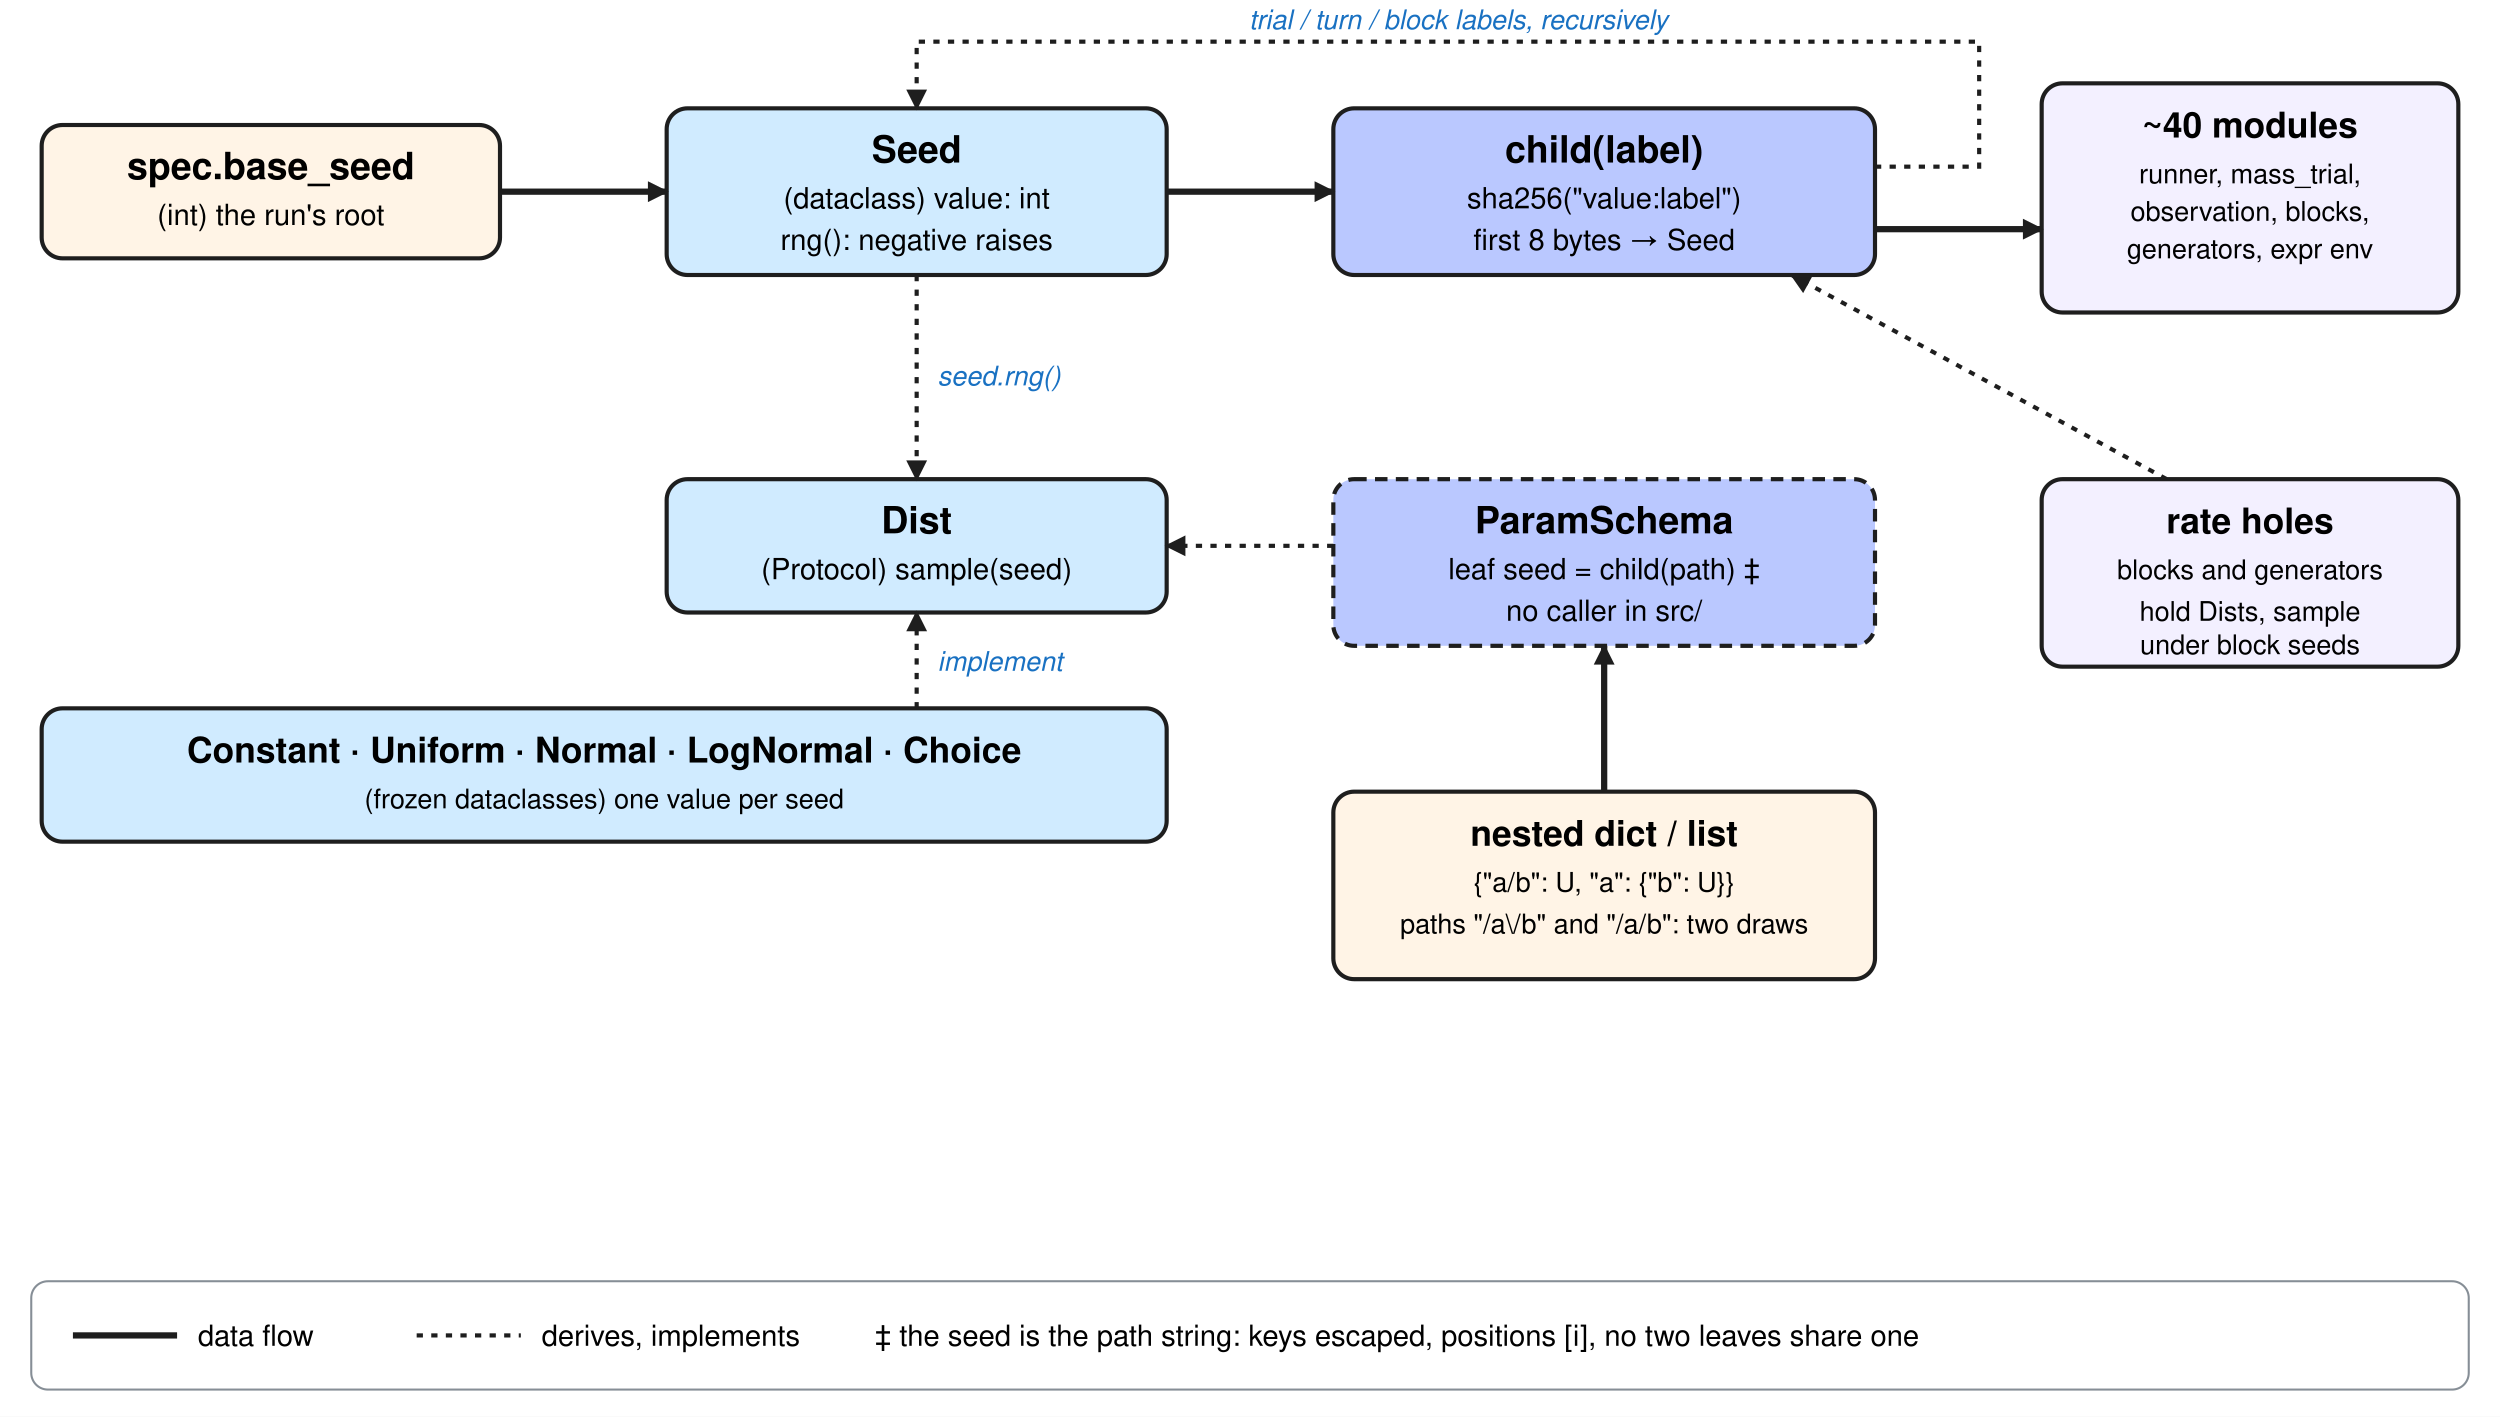
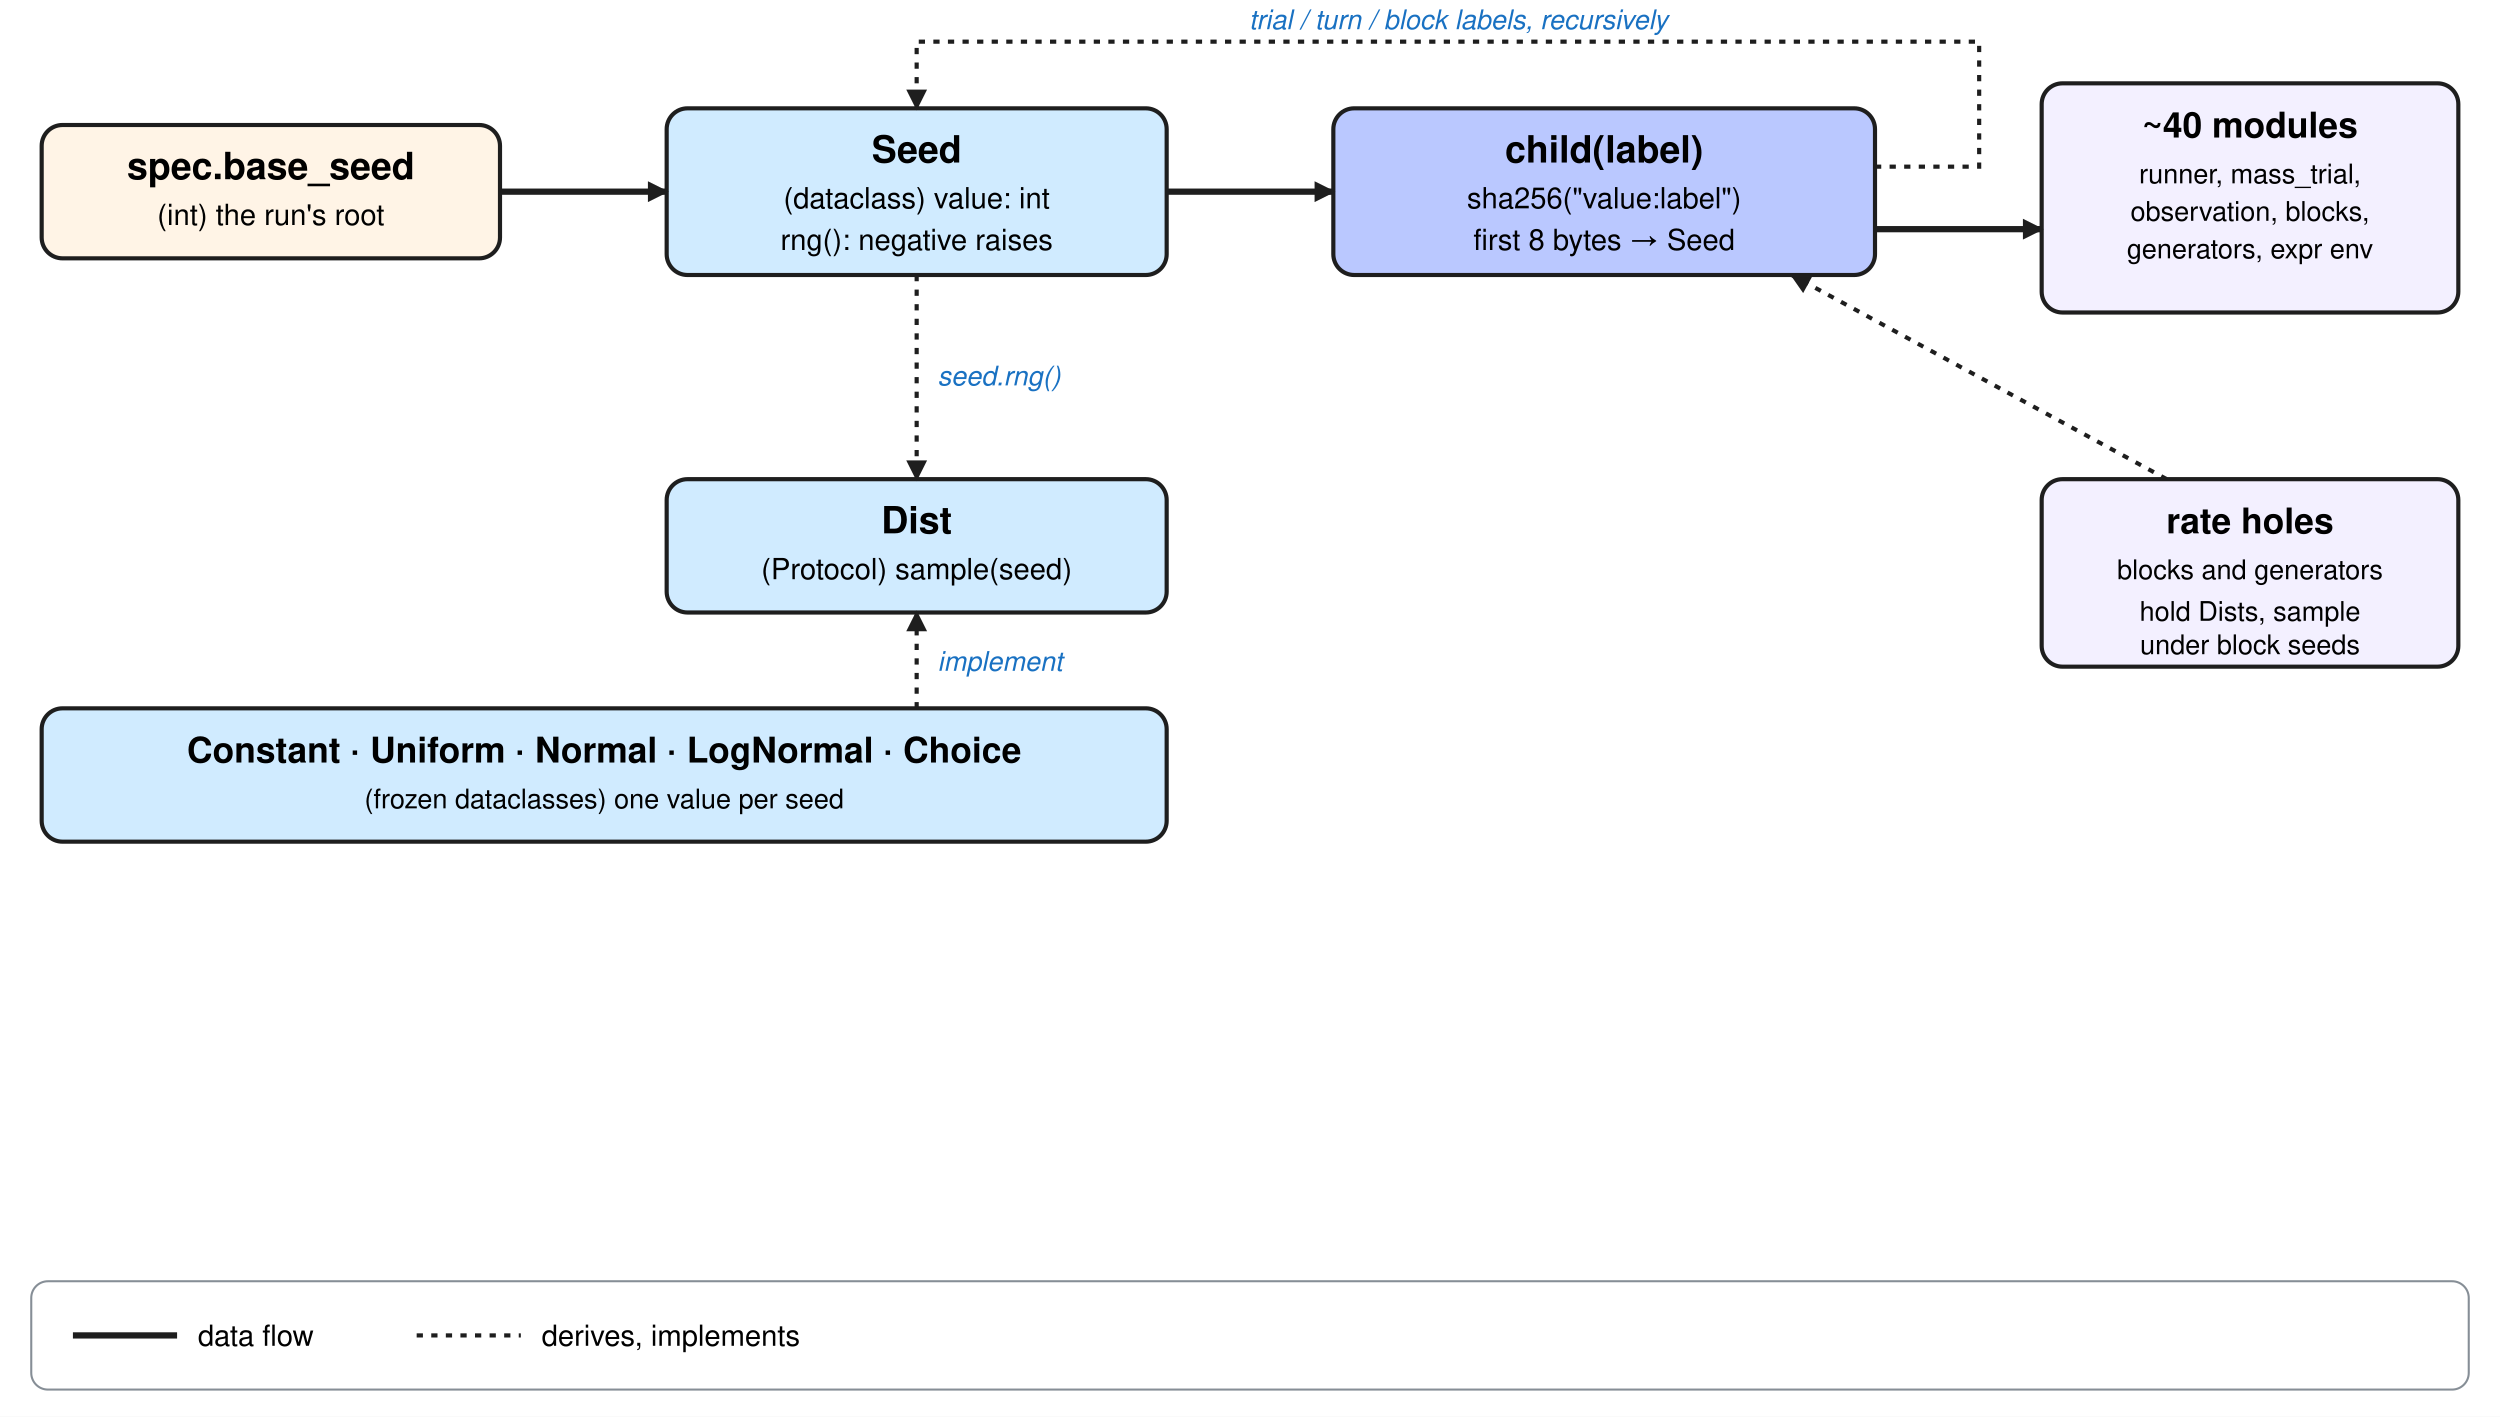
<svg xmlns="http://www.w3.org/2000/svg" width="2400" height="1360" viewBox="0 0 1200 680" font-family="Helvetica, Arial, sans-serif">
  <defs>
    <marker id="arrowhead" viewBox="0 0 10 10" refX="9" refY="5" markerUnits="userSpaceOnUse" markerWidth="10" markerHeight="10" orient="auto-start-reverse">
      <polygon id="arrowhead-shape" points="0,0 10,5 0,10" fill="#1e1e1e" />
    </marker>
  </defs>
  <rect id="bg" x="0" y="0" width="1200" height="680" fill="#ffffff" />
  <g id="n-base">
    <rect id="n-base-box" x="20" y="60" width="220" height="64" rx="10" fill="#fff4e6" stroke="#1e1e1e" stroke-width="2" />
    <text id="n-base-name" x="130" y="86" font-size="18" font-weight="600" text-anchor="middle">spec.base_seed</text>
    <text id="n-base-kind" x="130" y="108" font-size="14" text-anchor="middle">(int) the run's root</text>
  </g>
  <g id="n-seed">
    <rect id="n-seed-box" x="320" y="52" width="240" height="80" rx="10" fill="#d0ebff" stroke="#1e1e1e" stroke-width="2" />
    <text id="n-seed-name" x="440" y="78" font-size="18" font-weight="600" text-anchor="middle">Seed</text>
    <text id="n-seed-kind" x="440" y="100" font-size="14" text-anchor="middle">(dataclass) value: int</text>
    <text id="n-seed-kind2" x="440" y="120" font-size="14" text-anchor="middle">rng(): negative raises</text>
  </g>
  <line id="e-base-seed" x1="240" y1="92" x2="320" y2="92" stroke="#1e1e1e" stroke-width="3" marker-end="url(#arrowhead)" />
  <g id="n-child">
    <rect id="n-child-box" x="640" y="52" width="260" height="80" rx="10" fill="#bac8ff" stroke="#1e1e1e" stroke-width="2" />
    <text id="n-child-name" x="770" y="78" font-size="18" font-weight="600" text-anchor="middle">child(label)</text>
    <text id="n-child-kind" x="770" y="100" font-size="14" text-anchor="middle">sha256("value:label")</text>
    <text id="n-child-kind2" x="770" y="120" font-size="14" text-anchor="middle">first 8 bytes → Seed</text>
  </g>
  <line id="e-seed-child" x1="560" y1="92" x2="640" y2="92" stroke="#1e1e1e" stroke-width="3" marker-end="url(#arrowhead)" />
  <path id="e-child-loop" d="M 900 80 L 950 80 L 950 20 L 440 20 L 440 52" fill="none" stroke="#1e1e1e" stroke-width="2" stroke-dasharray="3 4" marker-end="url(#arrowhead)" />
  <text id="l-child-loop" x="700" y="14" font-size="13" fill="#1971c2" font-style="italic" text-anchor="middle">trial / turn / block labels, recursively</text>
  <g id="n-users">
    <rect id="n-users-box" x="980" y="40" width="200" height="110" rx="10" fill="#f3f0ff" stroke="#1e1e1e" stroke-width="2" />
    <text id="n-users-name" x="1080" y="66" font-size="17" font-weight="600" text-anchor="middle">~40 modules</text>
    <text id="n-users-k1" x="1080" y="88" font-size="13" text-anchor="middle">runner, mass_trial,</text>
    <text id="n-users-k2" x="1080" y="106" font-size="13" text-anchor="middle">observation, blocks,</text>
    <text id="n-users-k3" x="1080" y="124" font-size="13" text-anchor="middle">generators, expr env</text>
  </g>
  <line id="e-child-users" x1="900" y1="110" x2="980" y2="110" stroke="#1e1e1e" stroke-width="3" marker-end="url(#arrowhead)" />
  <g id="n-proto">
    <rect id="n-proto-box" x="320" y="230" width="240" height="64" rx="10" fill="#d0ebff" stroke="#1e1e1e" stroke-width="2" />
    <text id="n-proto-name" x="440" y="256" font-size="18" font-weight="600" text-anchor="middle">Dist</text>
    <text id="n-proto-kind" x="440" y="278" font-size="14" text-anchor="middle">(Protocol) sample(seed)</text>
  </g>
  <line id="e-seed-proto" x1="440" y1="132" x2="440" y2="230" stroke="#1e1e1e" stroke-width="2" stroke-dasharray="3 4" marker-end="url(#arrowhead)" />
  <text id="l-seed-proto" x="450" y="185" font-size="13" fill="#1971c2" font-style="italic">seed.rng()</text>
  <g id="n-impls">
    <rect id="n-impls-box" x="20" y="340" width="540" height="64" rx="10" fill="#d0ebff" stroke="#1e1e1e" stroke-width="2" />
    <text id="n-impls-name" x="290" y="366" font-size="17" font-weight="600" text-anchor="middle">Constant · Uniform · Normal · LogNormal · Choice</text>
    <text id="n-impls-kind" x="290" y="388" font-size="13" text-anchor="middle">(frozen dataclasses) one value per seed</text>
  </g>
  <line id="e-impls-proto" x1="440" y1="340" x2="440" y2="294" stroke="#1e1e1e" stroke-width="2" stroke-dasharray="3 4" marker-end="url(#arrowhead)" />
  <text id="l-impls-proto" x="450" y="322" font-size="13" fill="#1971c2" font-style="italic">implement</text>
-   <g id="n-ps">
-     <rect id="n-ps-box" x="640" y="230" width="260" height="80" rx="10" fill="#bac8ff" stroke="#1e1e1e" stroke-width="2" stroke-dasharray="6 4" />
-     <text id="n-ps-name" x="770" y="256" font-size="18" font-weight="600" text-anchor="middle">ParamSchema</text>
-     <text id="n-ps-kind" x="770" y="278" font-size="14" text-anchor="middle">leaf seed = child(path) ‡</text>
-     <text id="n-ps-kind2" x="770" y="298" font-size="14" text-anchor="middle">no caller in src/</text>
-   </g>
-   <line id="e-ps-proto" x1="640" y1="262" x2="560" y2="262" stroke="#1e1e1e" stroke-width="2" stroke-dasharray="3 4" marker-end="url(#arrowhead)" />
-   <g id="n-tree">
-     <rect id="n-tree-box" x="640" y="380" width="260" height="90" rx="10" fill="#fff4e6" stroke="#1e1e1e" stroke-width="2" />
-     <text id="n-tree-name" x="770" y="406" font-size="17" font-weight="600" text-anchor="middle">nested dict / list</text>
-     <text id="n-tree-k1" x="770" y="428" font-size="13" text-anchor="middle">{"a/b": U, "a": {"b": U}}</text>
-     <text id="n-tree-k2" x="770" y="448" font-size="13" text-anchor="middle">paths "/a\/b" and "/a/b": two draws</text>
-   </g>
-   <line id="e-tree-ps" x1="770" y1="380" x2="770" y2="310" stroke="#1e1e1e" stroke-width="3" marker-end="url(#arrowhead)" />
  <g id="n-blocks">
    <rect id="n-blocks-box" x="980" y="230" width="200" height="90" rx="10" fill="#f3f0ff" stroke="#1e1e1e" stroke-width="2" />
    <text id="n-blocks-name" x="1080" y="256" font-size="17" font-weight="600" text-anchor="middle">rate holes</text>
    <text id="n-blocks-k1" x="1080" y="278" font-size="13" text-anchor="middle">blocks and generators</text>
    <text id="n-blocks-k2" x="1080" y="298" font-size="13" text-anchor="middle">hold Dists, sample</text>
    <text id="n-blocks-k3" x="1080" y="314" font-size="13" text-anchor="middle">under block seeds</text>
  </g>
  <line id="e-blocks-child" x1="1040" y1="230" x2="860" y2="132" stroke="#1e1e1e" stroke-width="2" stroke-dasharray="3 4" marker-end="url(#arrowhead)" />
  <g id="legend">
    <rect id="legend-box" x="15" y="615" width="1170" height="52" rx="8" fill="#ffffff" stroke="#868e96" stroke-width="1" />
    <line id="legend-solid" x1="35" y1="641" x2="85" y2="641" stroke="#1e1e1e" stroke-width="3" />
    <text id="legend-solid-text" x="95" y="646" font-size="14">data flow</text>
    <line id="legend-dotted" x1="200" y1="641" x2="250" y2="641" stroke="#1e1e1e" stroke-width="2" stroke-dasharray="3 4" />
    <text id="legend-dotted-text" x="260" y="646" font-size="14">derives, implements</text>
-     <text id="legend-dagger" x="420" y="646" font-size="14">‡ the seed is the path string: keys escaped, positions [i], no two leaves share one</text>
  </g>
</svg>
